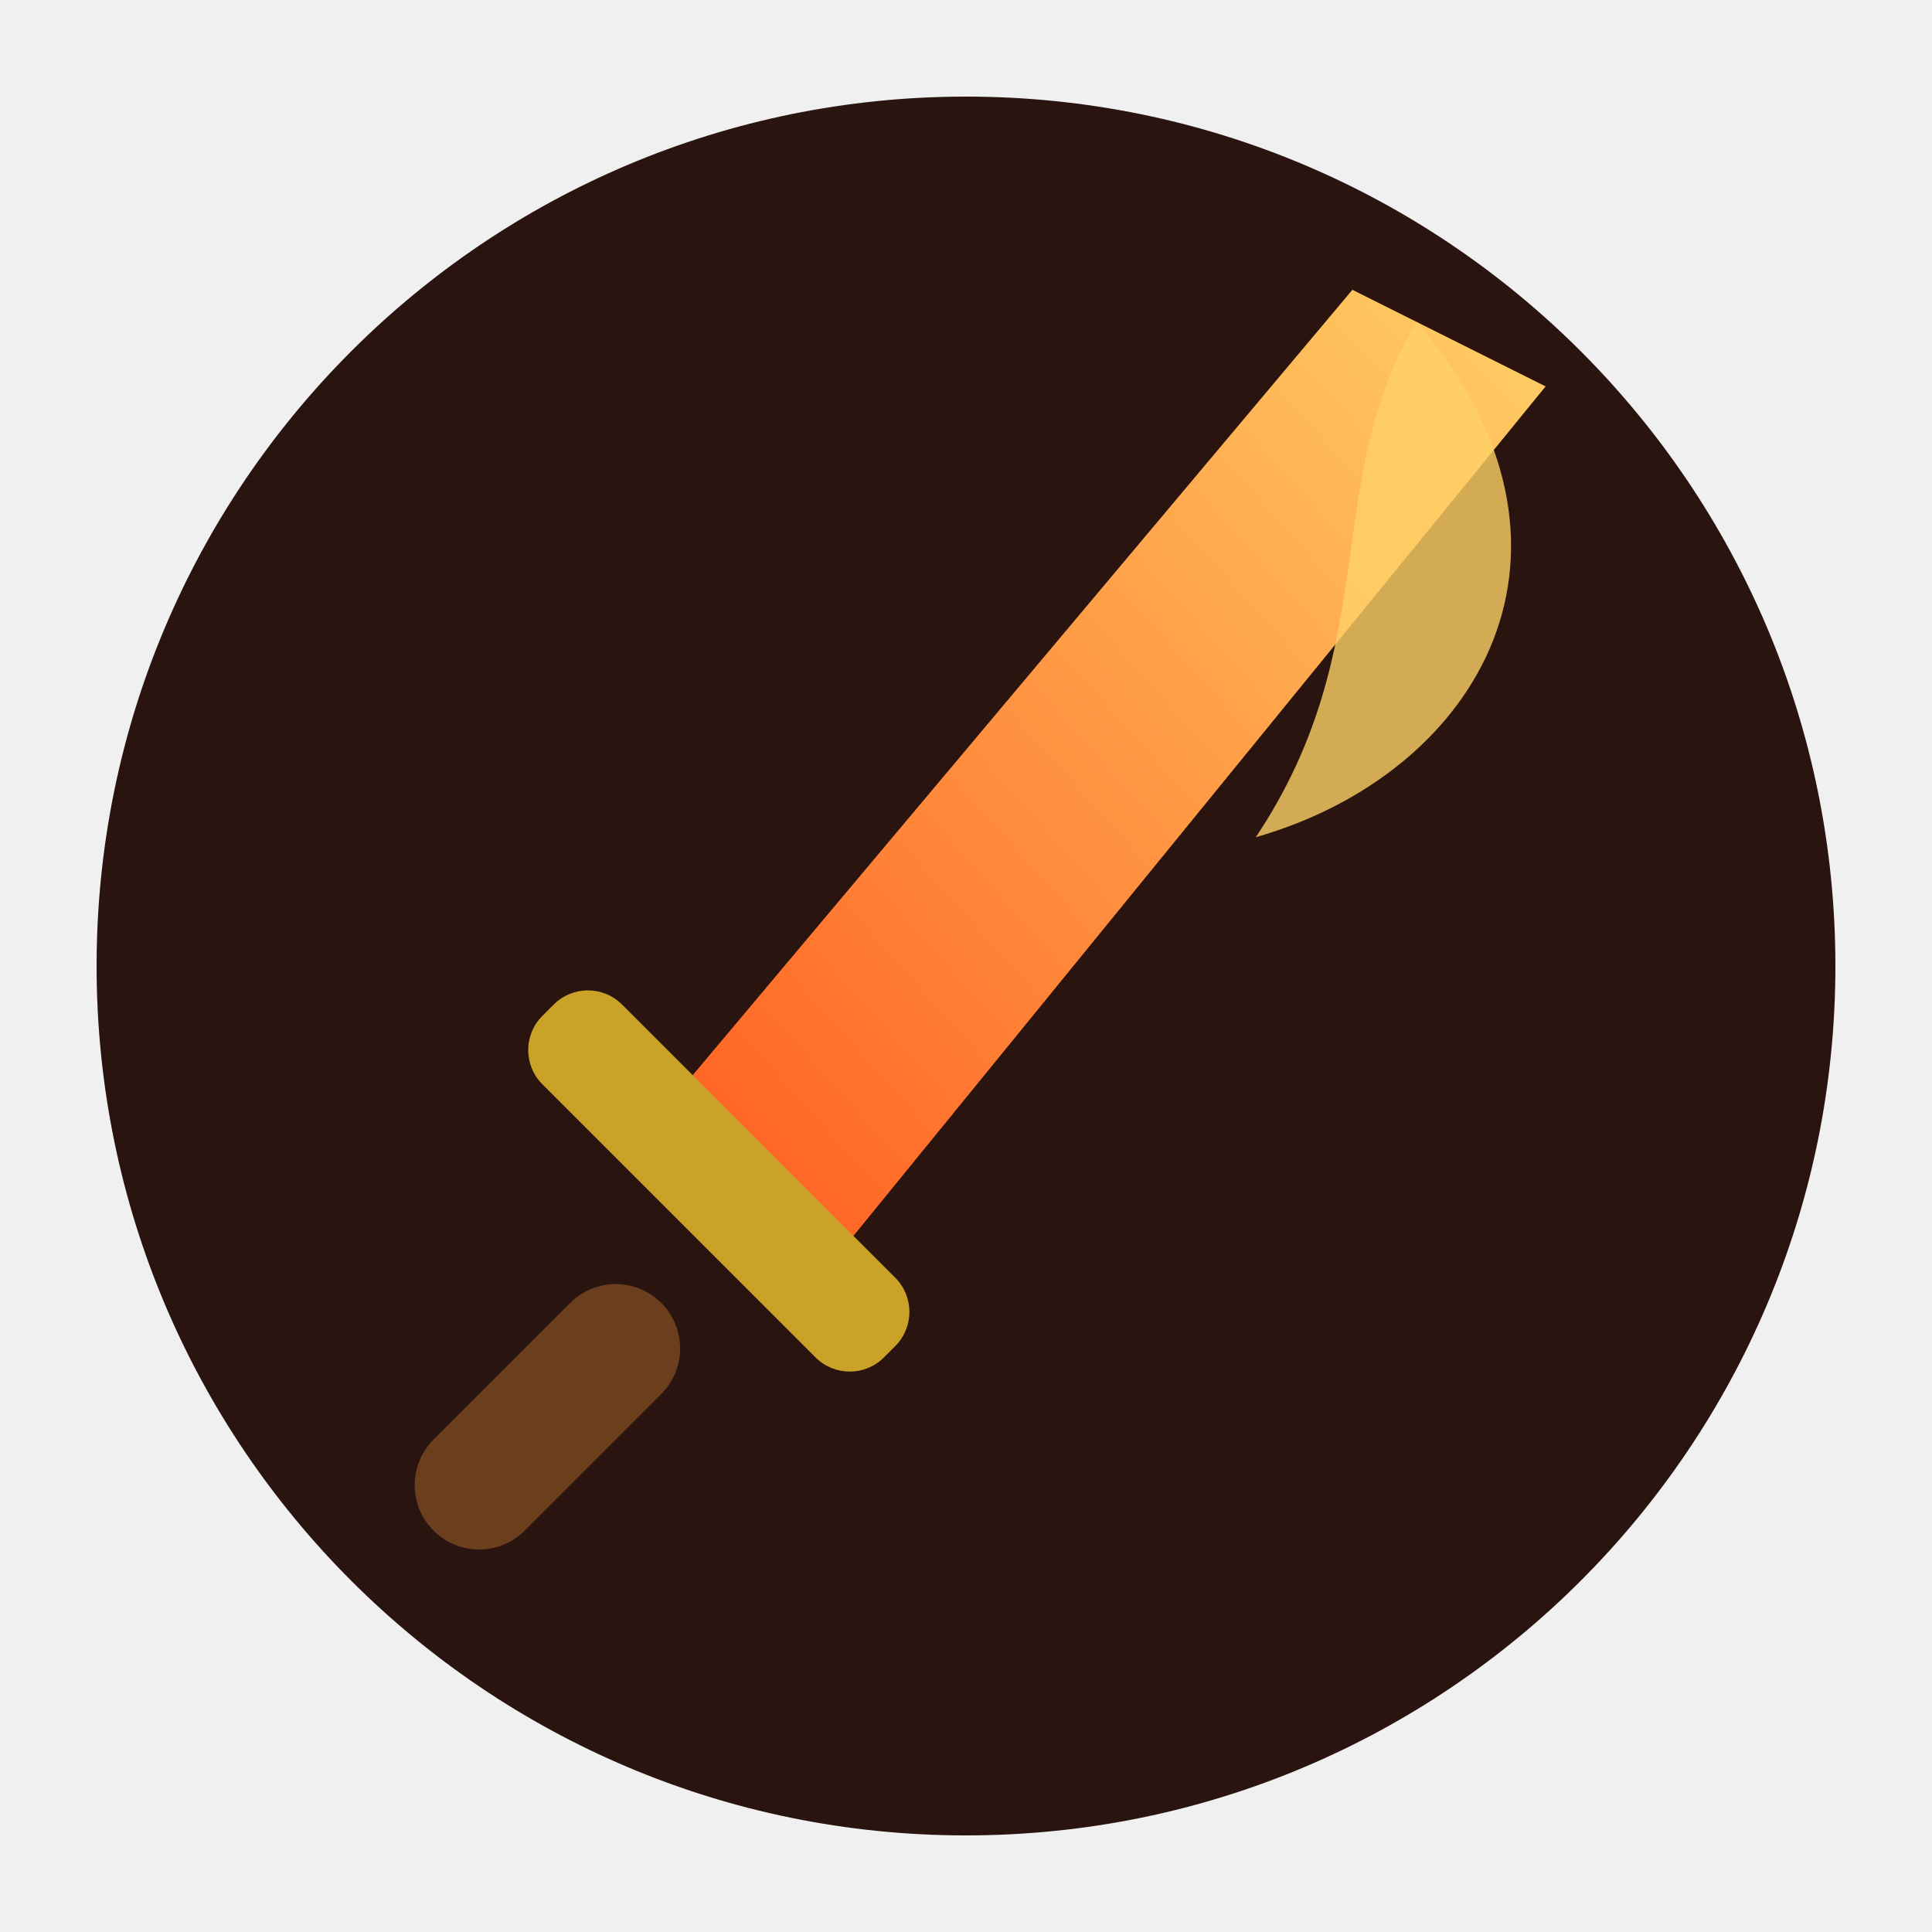
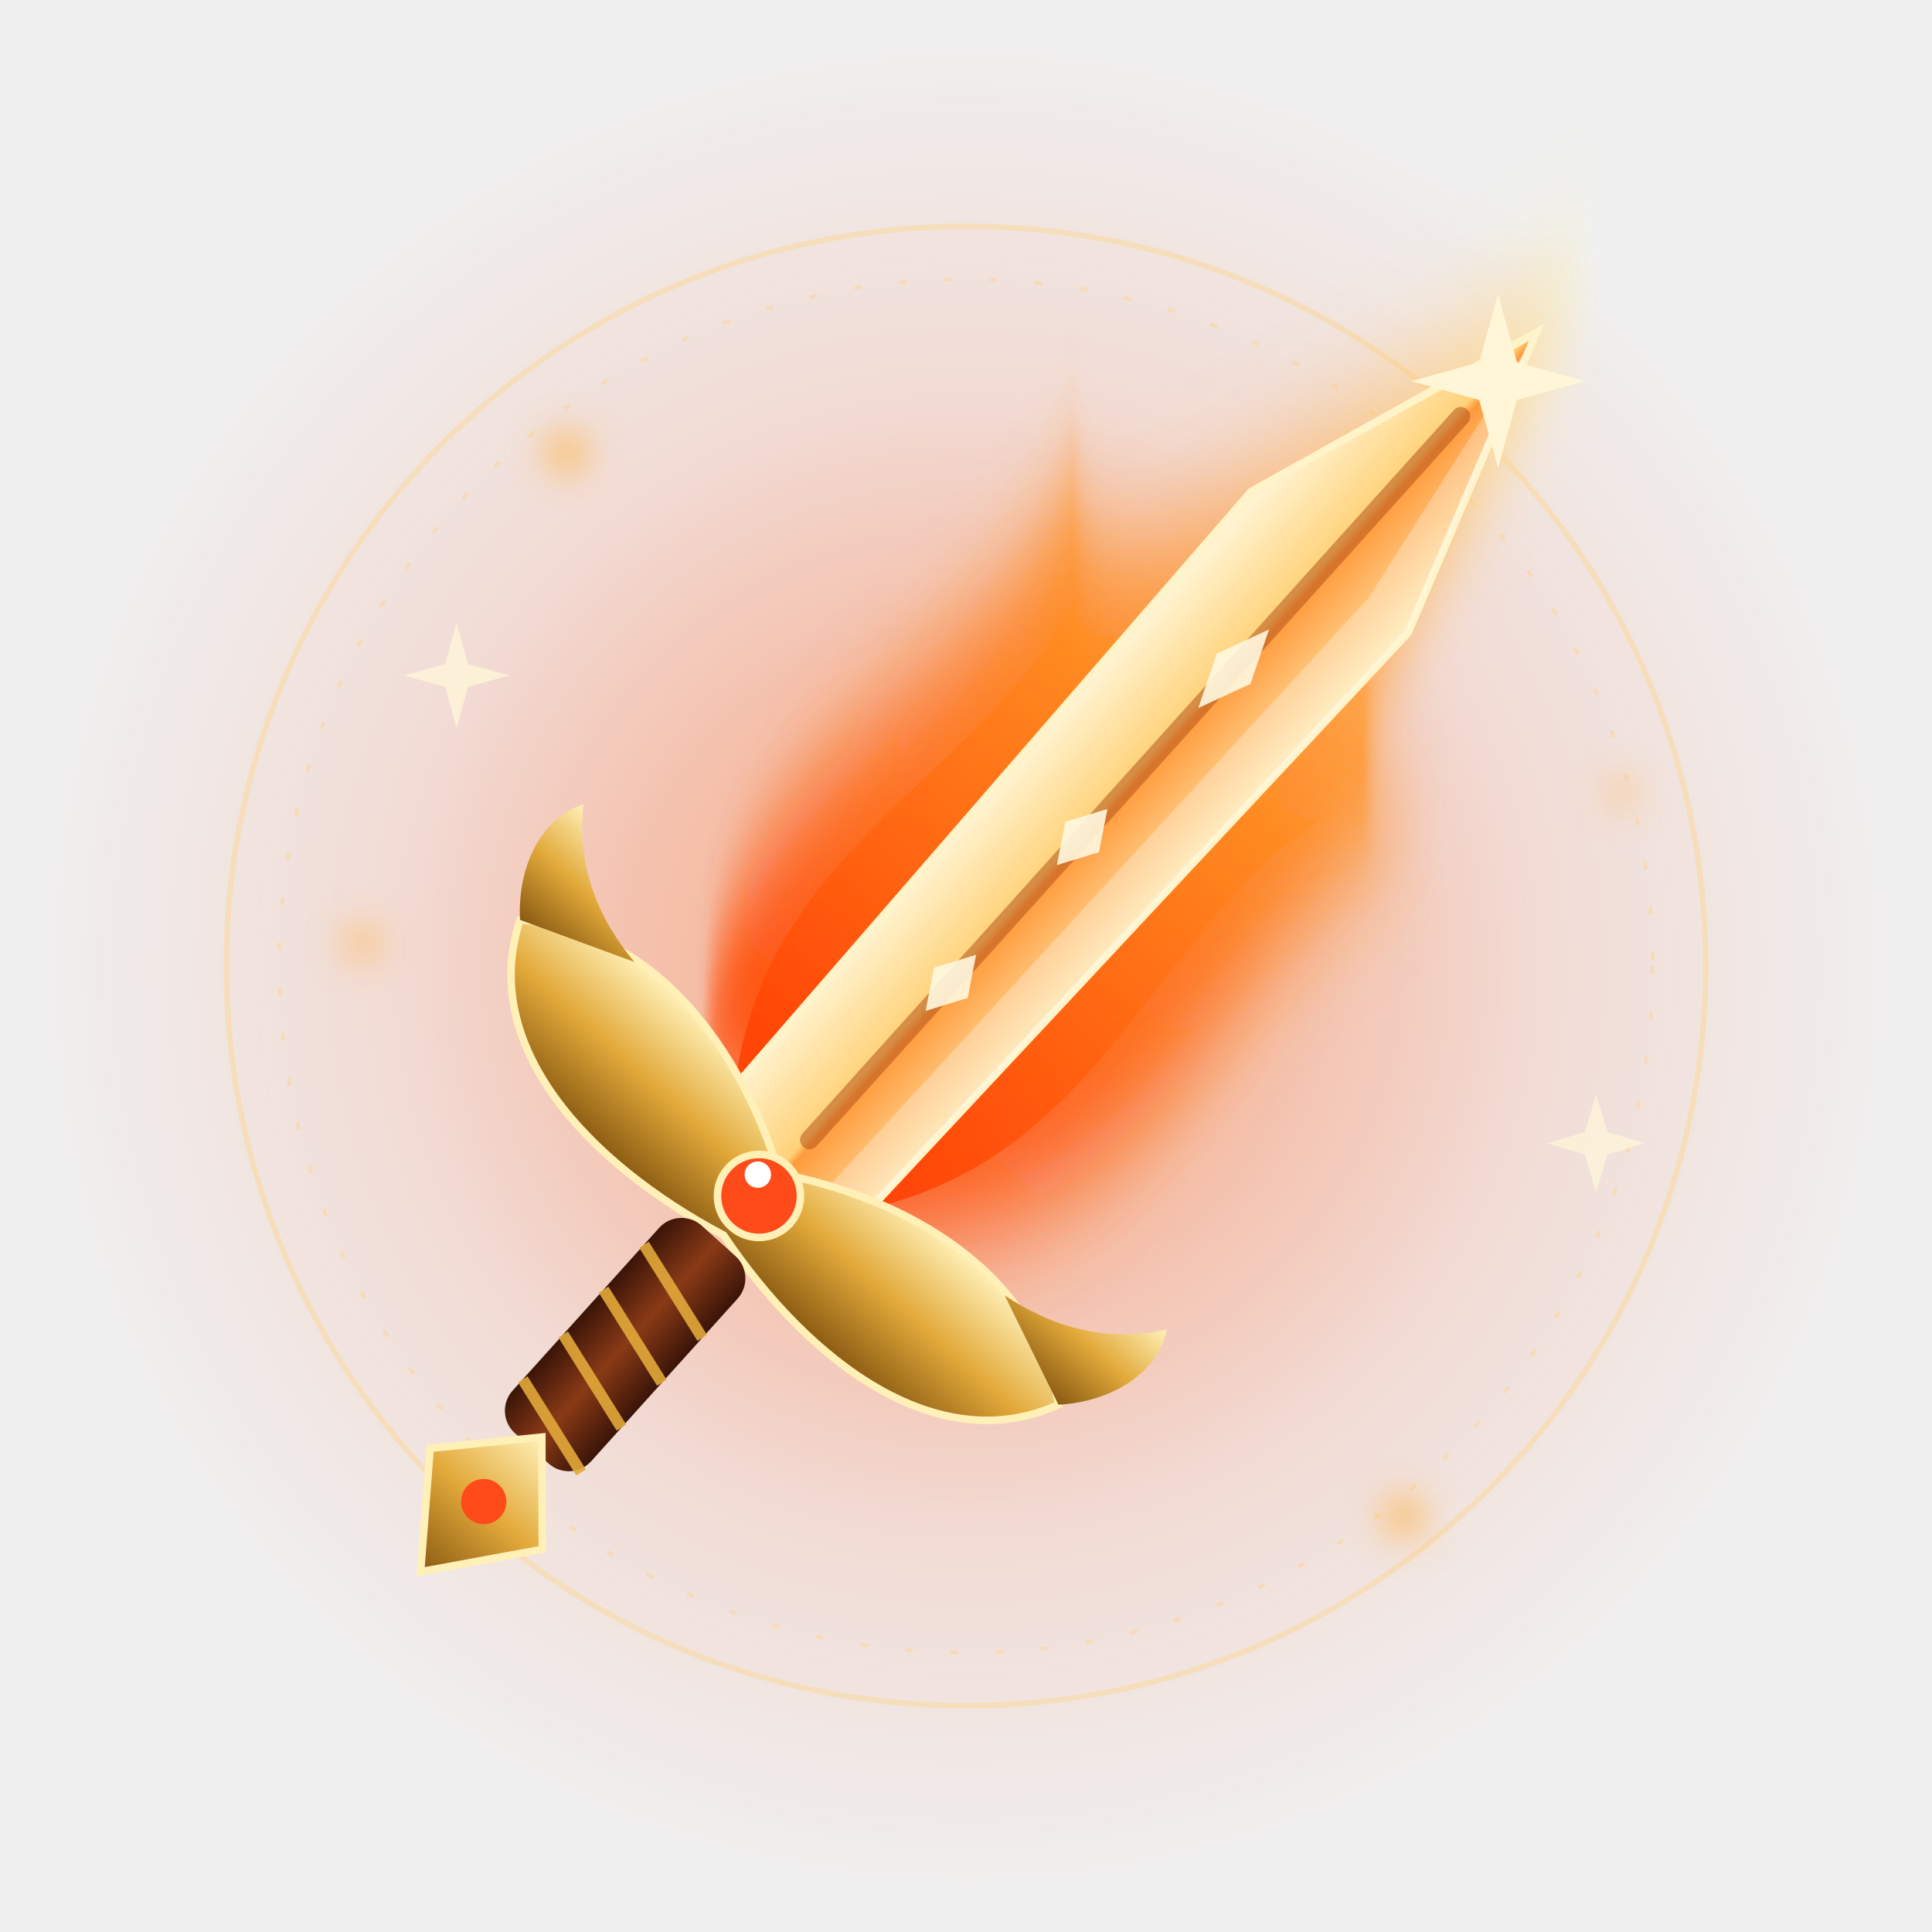
- <svg xmlns="http://www.w3.org/2000/svg" viewBox="0 0 120 120">
+ <svg xmlns="http://www.w3.org/2000/svg" viewBox="0 0 512 512">
  <defs>
-     <linearGradient id="g" x1="0" y1="1" x2="1" y2="0">
-       <stop offset="0" stop-color="#ff5a1f" />
-       <stop offset="1" stop-color="#ffd166" />
+     <radialGradient id="aura" cx="50%" cy="50%" r="50%">
+       <stop offset="0" stop-color="#ff7a2e" stop-opacity=".55" />
+       <stop offset=".6" stop-color="#ff3d00" stop-opacity=".12" />
+       <stop offset="1" stop-color="#ff3d00" stop-opacity="0" />
+     </radialGradient>
+     <linearGradient id="blade" x1="0" x2="1">
+       <stop offset="0" stop-color="#fff6d8" />
+       <stop offset=".48" stop-color="#ffd27a" />
+       <stop offset=".52" stop-color="#ff9b3d" />
+       <stop offset="1" stop-color="#ffe9b0" />
    </linearGradient>
+     <linearGradient id="fire" x1="0" y1="1" x2="0" y2="0">
+       <stop offset="0" stop-color="#ff3d00" />
+       <stop offset=".5" stop-color="#ff8a1f" />
+       <stop offset="1" stop-color="#fff1a8" />
+     </linearGradient>
+     <linearGradient id="gold" x1="0" y1="0" x2="0" y2="1">
+       <stop offset="0" stop-color="#fff0b8" />
+       <stop offset=".5" stop-color="#e2a93a" />
+       <stop offset="1" stop-color="#8a5a12" />
+     </linearGradient>
+     <linearGradient id="grip" x1="0" x2="1">
+       <stop offset="0" stop-color="#3a1408" />
+       <stop offset=".5" stop-color="#8a3a16" />
+       <stop offset="1" stop-color="#3a1408" />
+     </linearGradient>
+     <filter id="soft" x="-50%" y="-50%" width="200%" height="200%">
+       <feGaussianBlur stdDeviation="12" />
+     </filter>
+     <filter id="glow" x="-50%" y="-50%" width="200%" height="200%">
+       <feGaussianBlur stdDeviation="5" />
+     </filter>
  </defs>
-   <circle cx="60" cy="60" r="54" fill="#2a1410" />
-   <path d="M84 18 L96 24 L52 78 L42 68 Z" fill="url(#g)" />
-   <path d="M88 20 C100 34 92 48 78 52 C86 40 82 30 88 20Z" fill="#ffd166" opacity=".8" />
-   <rect x="30" y="70" width="30" height="7" rx="3" transform="rotate(45 45 73)" fill="#c9a227" />
-   <rect x="24" y="84" width="20" height="8" rx="4" transform="rotate(-45 34 88)" fill="#6b3f1d" />
+   <circle cx="256" cy="256" r="250" fill="url(#aura)" />
+   <g fill="none" stroke="#ffcf7a" stroke-opacity=".35">
+     <circle cx="256" cy="256" r="196" stroke-width="1.5" />
+     <circle cx="256" cy="256" r="182" stroke-width="1" stroke-dasharray="2 10" />
+   </g>
+   <g transform="rotate(42 256 256)">
+     <path d="M222 322 C170 262 212 206 190 140 C226 172 226 104 256 6 C286 104 286 172 322 140 C300 206 342 262 290 322 Z" fill="url(#fire)" filter="url(#soft)" opacity=".9" />
+     <path d="M230 318 C196 266 226 214 212 164 C236 186 238 120 256 34 C274 120 276 186 300 164 C286 214 316 266 282 318 Z" fill="url(#fire)" opacity=".85" />
+     <path d="M256 30 L284 112 L280 330 L232 330 L228 112 Z" fill="url(#blade)" stroke="#fff3c9" stroke-width="2" />
+     <path d="M256 60 L256 318" stroke="#b5541a" stroke-width="5" stroke-linecap="round" opacity=".55" />
+     <path d="M256 30 L284 112 L280 330 L268 330 L270 112 Z" fill="#ffffff" opacity=".28" />
+     <g fill="#fff8e0" opacity=".9">
+       <path d="M250 150 l6 -14 l6 14 l-6 14z" />
+       <path d="M250 210 l6 -10 l6 10 l-6 10z" />
+       <path d="M250 262 l6 -10 l6 10 l-6 10z" />
+     </g>
+     <path d="M160 326 C188 304 226 312 256 330 C286 312 324 304 352 326 C338 358 296 362 256 352 C216 362 174 358 160 326 Z" fill="url(#gold)" stroke="#fff0b8" stroke-width="2" />
+     <path d="M160 326 C150 316 146 302 152 292 C162 306 176 312 190 314 Z M352 326 C362 316 366 302 360 292 C350 306 336 312 322 314 Z" fill="url(#gold)" />
+     <circle cx="256" cy="338" r="11" fill="#ff4a1a" stroke="#fff0b8" stroke-width="2" />
+     <circle cx="252" cy="334" r="3.5" fill="#fff" />
+     <rect x="242" y="354" width="28" height="74" rx="8" fill="url(#grip)" />
+     <g stroke="#e2a93a" stroke-width="3" opacity=".9">
+       <path d="M242 368 L270 376 M242 384 L270 392 M242 400 L270 408 M242 416 L270 424" />
+     </g>
+     <path d="M256 424 L276 446 L256 472 L236 446 Z" fill="url(#gold)" stroke="#fff0b8" stroke-width="2" />
+     <circle cx="256" cy="447" r="6" fill="#ff4a1a" />
+   </g>
+   <g fill="#fff6d8">
+     <path d="M392 96 l5 -18 l5 18 l18 5 l-18 5 l-5 18 l-5 -18 l-18 -5z" />
+     <path d="M118 176 l3 -11 l3 11 l11 3 l-11 3 l-3 11 l-3 -11 l-11 -3z" opacity=".8" />
+     <path d="M420 300 l3 -10 l3 10 l10 3 l-10 3 l-3 10 l-3 -10 l-10 -3z" opacity=".7" />
+   </g>
+   <g fill="#ffb347" filter="url(#glow)">
+     <circle cx="150" cy="120" r="5" />
+     <circle cx="96" cy="250" r="4" />
+     <circle cx="372" cy="402" r="5" />
+     <circle cx="430" cy="210" r="3" />
+   </g>
</svg>
